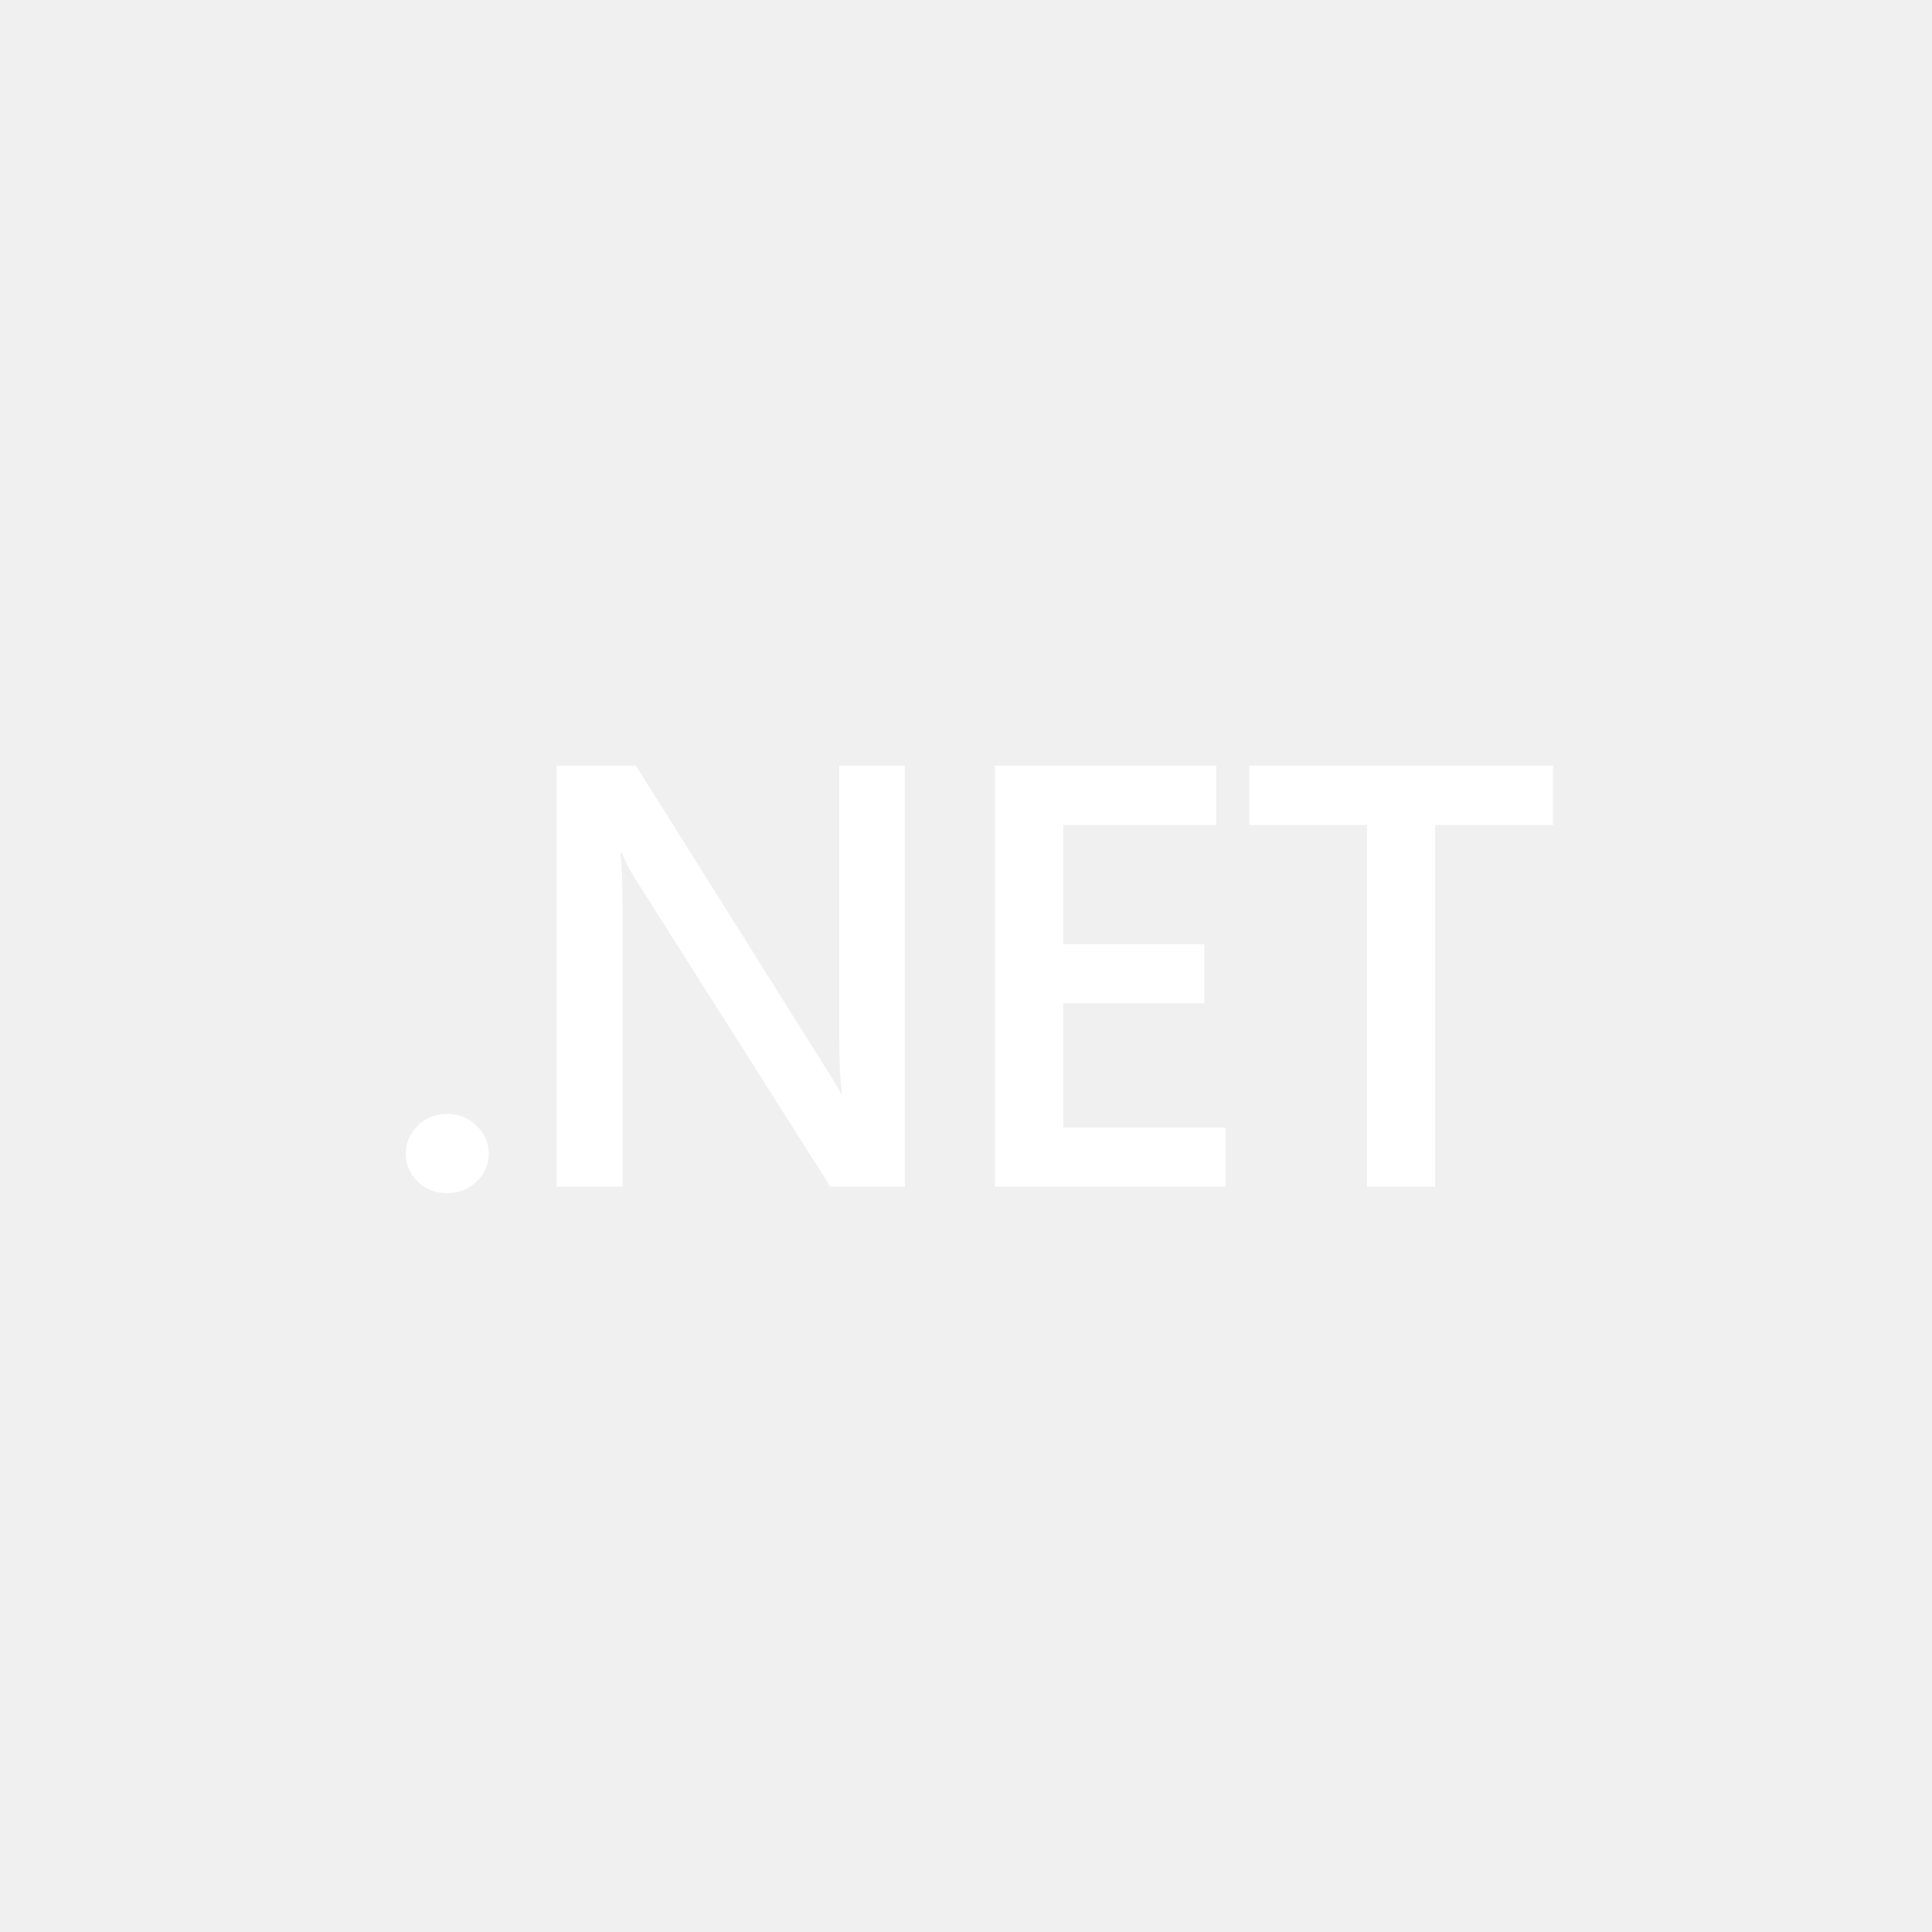
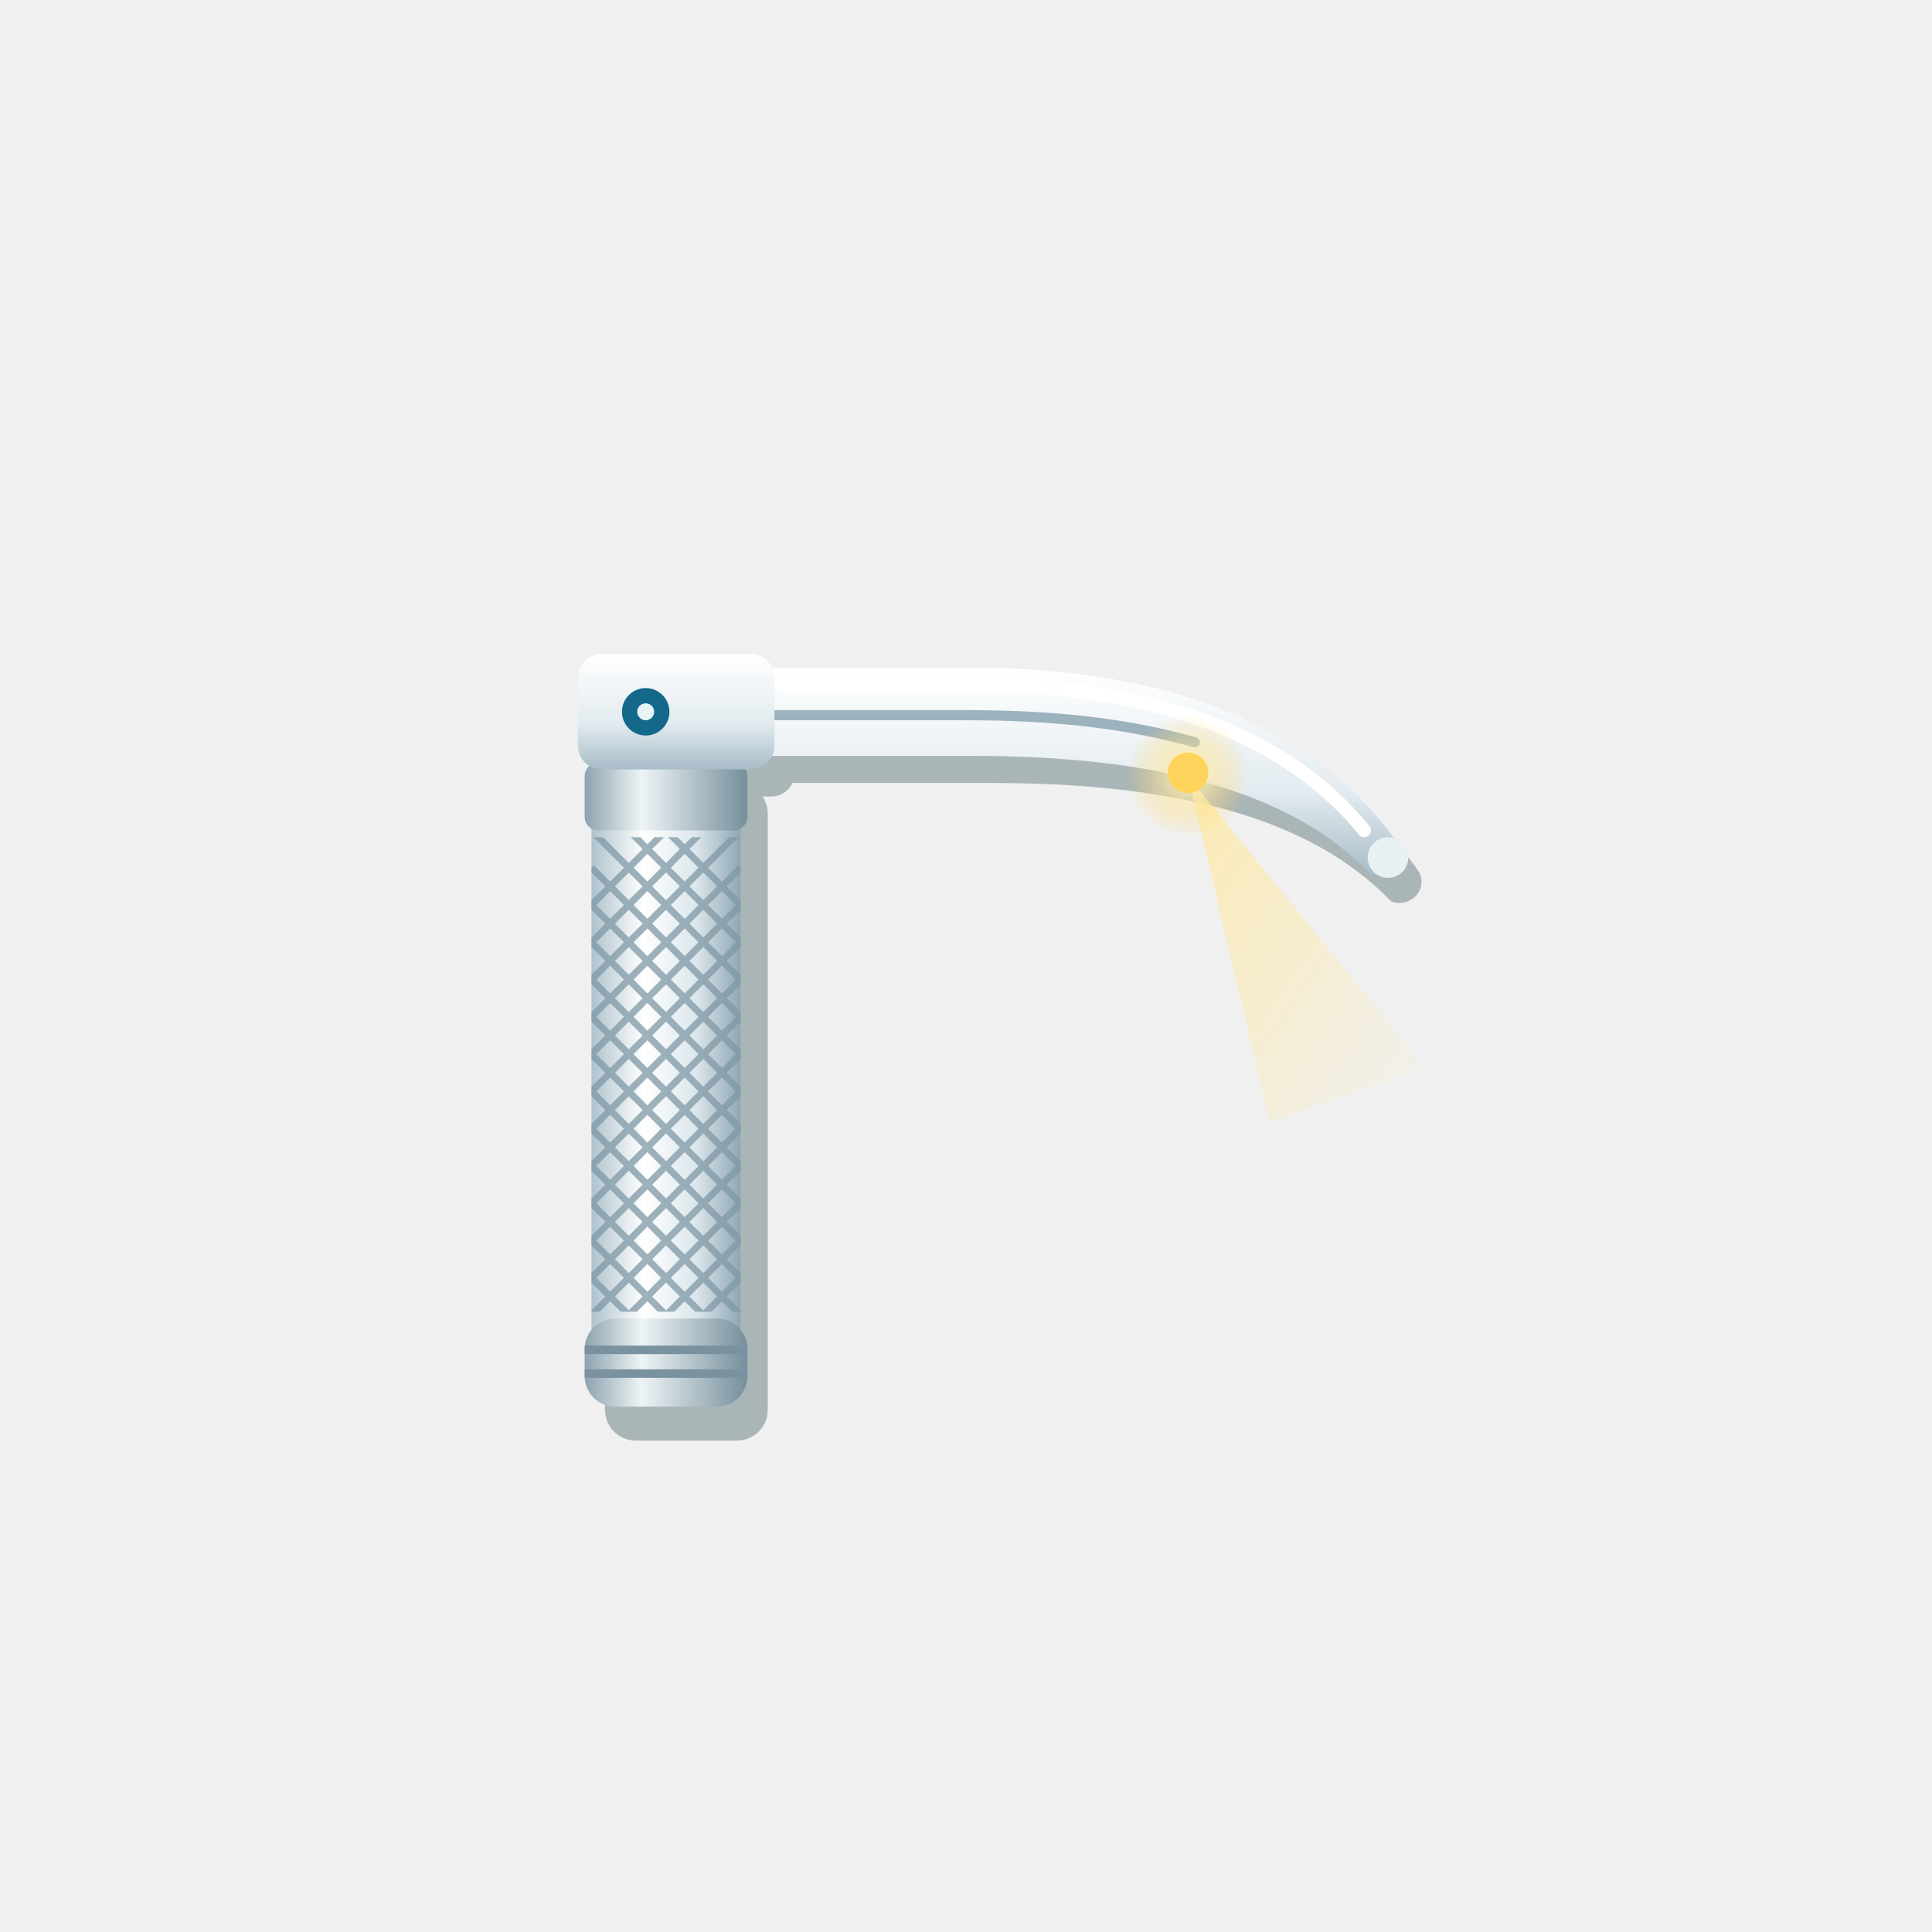
- <svg xmlns="http://www.w3.org/2000/svg" width="456" height="456" viewBox="0 0 456 456" version="1.1" xml:space="preserve" style="fill-rule:evenodd;clip-rule:evenodd;stroke-linejoin:round;stroke-miterlimit:2;">
-   <path d="m 105.5,281.609 c -2.703,0 -5.001,-0.9 -6.893,-2.702 -1.892,-1.848 -2.838,-4.042 -2.838,-6.582 0,-2.587 0.946,-4.804 2.838,-6.652 1.892,-1.848 4.19,-2.772 6.893,-2.772 2.748,0 5.068,0.924 6.96,2.772 1.937,1.848 2.906,4.064 2.906,6.652 0,2.54 -0.968,4.734 -2.906,6.582 -1.892,1.802 -4.212,2.702 -6.96,2.702 z" style="fill:#ffffff;fill-rule:nonzero;stroke-width:0.838" />
-   <path d="M 213.561,280.084 H 195.99 L 149.7,207.054 c -1.171,-1.848 -2.14,-3.765 -2.906,-5.751 h -0.406 c 0.361,2.125 0.541,6.675 0.541,13.65 v 65.132 h -15.543 v -99.36 h 18.719 l 44.737,71.298 c 1.892,2.957 3.109,4.989 3.649,6.098 h 0.27 c -0.45,-2.632 -0.676,-7.09 -0.676,-13.373 v -64.023 h 15.476 z" style="fill:#ffffff;fill-rule:nonzero;stroke-width:0.838" />
-   <path d="m 289.251,280.084 h -54.401 v -99.36 h 52.238 v 13.997 h -36.154 v 28.131 h 33.316 v 13.927 h -33.316 v 29.378 h 38.316 z" style="fill:#ffffff;fill-rule:nonzero;stroke-width:0.838" />
-   <path d="M 366.565,194.721 H 338.722 v 85.363 h -16.084 v -85.363 h -27.775 v -13.997 h 71.701 z" style="fill:#ffffff;fill-rule:nonzero;stroke-width:0.838" />
+ <svg xmlns="http://www.w3.org/2000/svg" width="456" height="456" viewBox="0 0 456 456" version="1.1">
+   <defs>
+     <linearGradient id="blade" x1="0" y1="0" x2="0" y2="1">
+       <stop offset="0" stop-color="#FFFFFF" />
+       <stop offset="0.6" stop-color="#E2EBF0" />
+       <stop offset="1" stop-color="#A7BCC7" />
+     </linearGradient>
+     <linearGradient id="cyl" x1="0" y1="0" x2="1" y2="0">
+       <stop offset="0" stop-color="#AFC3CD" />
+       <stop offset="0.35" stop-color="#FFFFFF" />
+       <stop offset="0.7" stop-color="#DCE7EC" />
+       <stop offset="1" stop-color="#8FA7B3" />
+     </linearGradient>
+     <linearGradient id="cap" x1="0" y1="0" x2="1" y2="0">
+       <stop offset="0" stop-color="#8CA3AF" />
+       <stop offset="0.35" stop-color="#EEF4F6" />
+       <stop offset="1" stop-color="#768F9C" />
+     </linearGradient>
+     <linearGradient id="beam" x1="0" y1="0" x2="1" y2="1">
+       <stop offset="0" stop-color="#FFE9A3" stop-opacity="0.8" />
+       <stop offset="1" stop-color="#FFE9A3" stop-opacity="0" />
+     </linearGradient>
+     <radialGradient id="glow" cx="0.5" cy="0.5" r="0.5">
+       <stop offset="0" stop-color="#FFF6D0" stop-opacity="1" />
+       <stop offset="1" stop-color="#FFD45C" stop-opacity="0" />
+     </radialGradient>
+     <clipPath id="grip">
+       <rect x="0" y="24" width="44" height="140" />
+     </clipPath>
+   </defs>
+   <g transform="translate(234,244) scale(0.8) translate(-118,-82)">
+     <g fill="#062A37" opacity="0.3" transform="translate(6,8)">
+       <path d="M50 -26 L112 -26 C172 -26 214 -8 238 26 C241 31 236 37 230 35 C206 10 166 0 112 0 L50 0 Z" />
+       <rect x="-4" y="-30" width="58" height="34" rx="7" />
+       <rect x="-2" y="0" width="48" height="194" rx="9" />
+     </g>
+     <path d="M176 6 L246 92 L200 108 Z" fill="url(#beam)" />
+     <path d="M50 -26 L112 -26 C172 -26 214 -8 238 26 C241 31 236 37 230 35 C206 10 166 0 112 0 L50 0 Z" fill="url(#blade)" />
+     <path d="M54 -12 L110 -12 C140 -12 160 -9 178 -4" fill="none" stroke="#9CB2BD" stroke-width="3" stroke-linecap="round" />
+     <path d="M56 -21 L112 -21 C168 -21 206 -5 228 22" fill="none" stroke="#FFFFFF" stroke-width="4" stroke-linecap="round" />
+     <circle cx="235" cy="30" r="6" fill="#E9F0F3" />
+     <circle cx="176" cy="6" r="18" fill="url(#glow)" />
+     <circle cx="176" cy="5" r="6" fill="#FFD45C" />
+     <rect x="0" y="6" width="44" height="182" rx="8" fill="url(#cyl)" />
+     <g clip-path="url(#grip)" stroke="#7F98A5" stroke-width="2" opacity="0.75">
+       <path d="M0 0 L44 44 M0 11 L44 55 M0 22 L44 66 M0 33 L44 77 M0 44 L44 88 M0 55 L44 99 M0 66 L44 110 M0 77 L44 121 M0 88 L44 132 M0 99 L44 143 M0 110 L44 154 M0 121 L44 165 M0 132 L44 176 M0 143 L44 187 M0 154 L44 198" />
+       <path d="M44 0 L0 44 M44 11 L0 55 M44 22 L0 66 M44 33 L0 77 M44 44 L0 88 M44 55 L0 99 M44 66 L0 110 M44 77 L0 121 M44 88 L0 132 M44 99 L0 143 M44 110 L0 154 M44 121 L0 165 M44 132 L0 176 M44 143 L0 187 M44 154 L0 198" />
+     </g>
+     <rect x="-2" y="2" width="48" height="20" rx="4" fill="url(#cap)" />
+     <rect x="-2" y="166" width="48" height="26" rx="9" fill="url(#cap)" />
+     <rect x="-2" y="174" width="48" height="2.5" fill="#7A929F" />
+     <rect x="-2" y="181" width="48" height="2.5" fill="#7A929F" />
+     <rect x="-4" y="-30" width="58" height="34" rx="7" fill="url(#blade)" />
+     <circle cx="16" cy="-13" r="7" fill="#14688A" />
+     <circle cx="16" cy="-13" r="2.5" fill="#E8F3F7" />
+   </g>
</svg>
